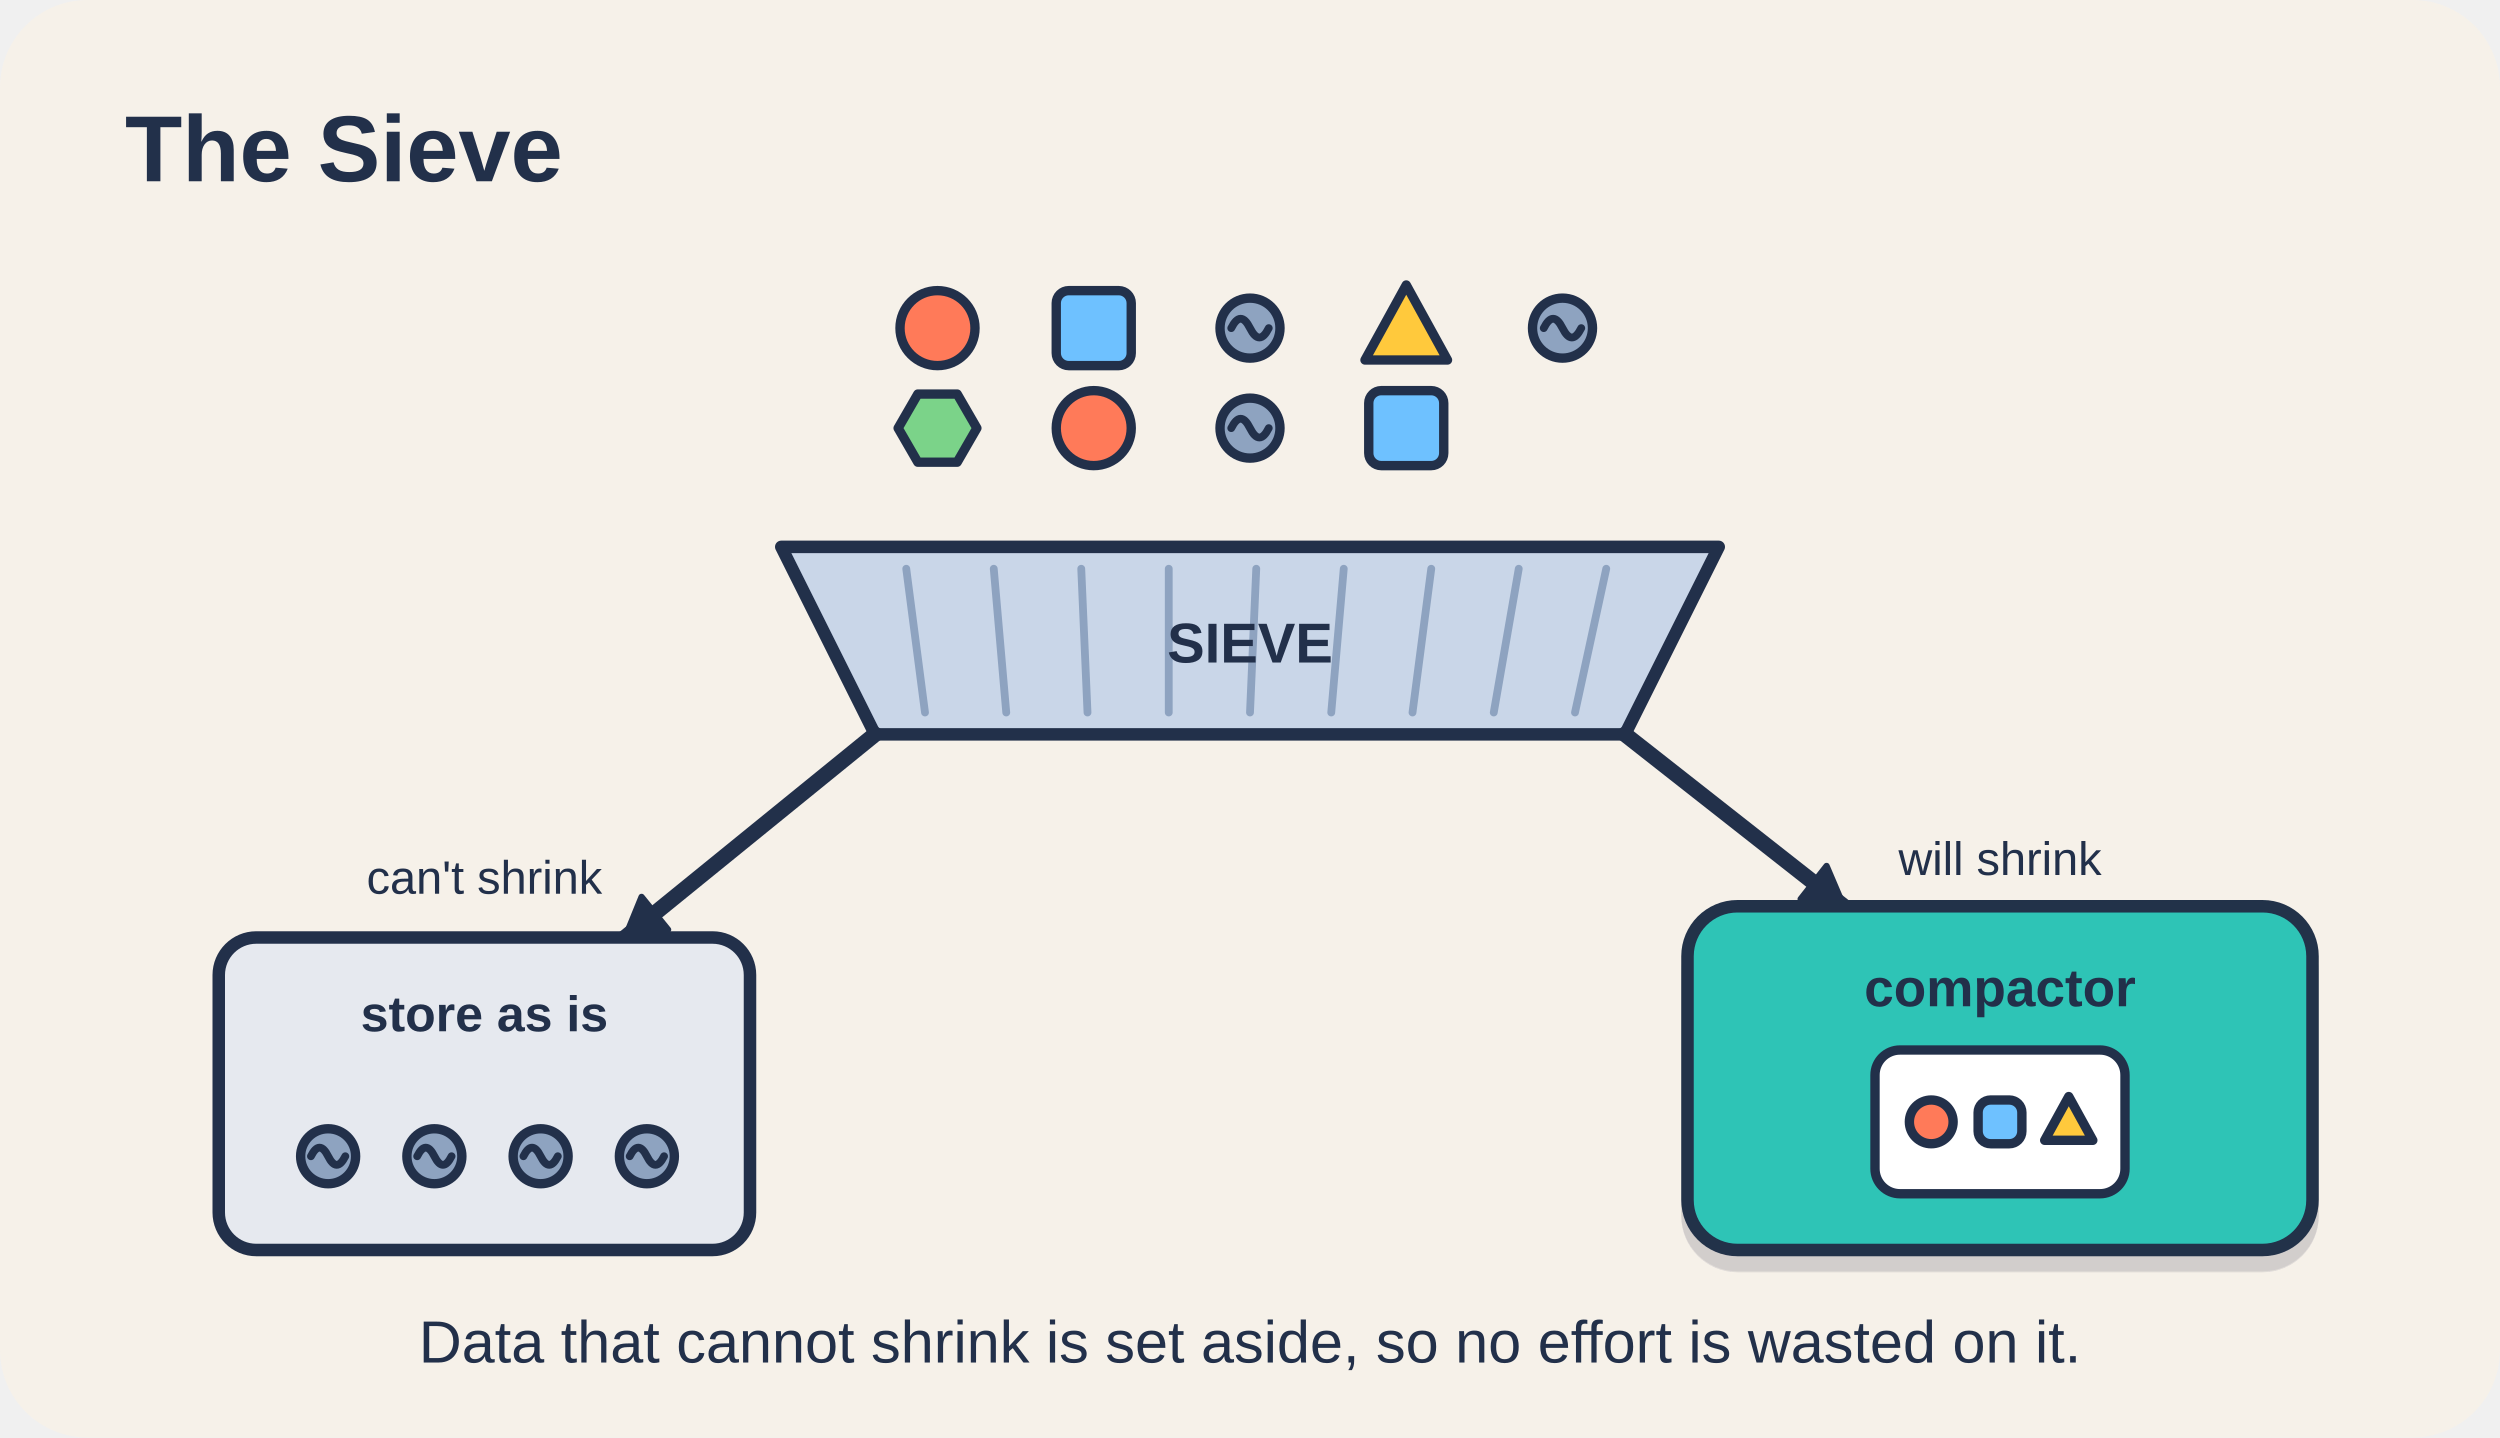
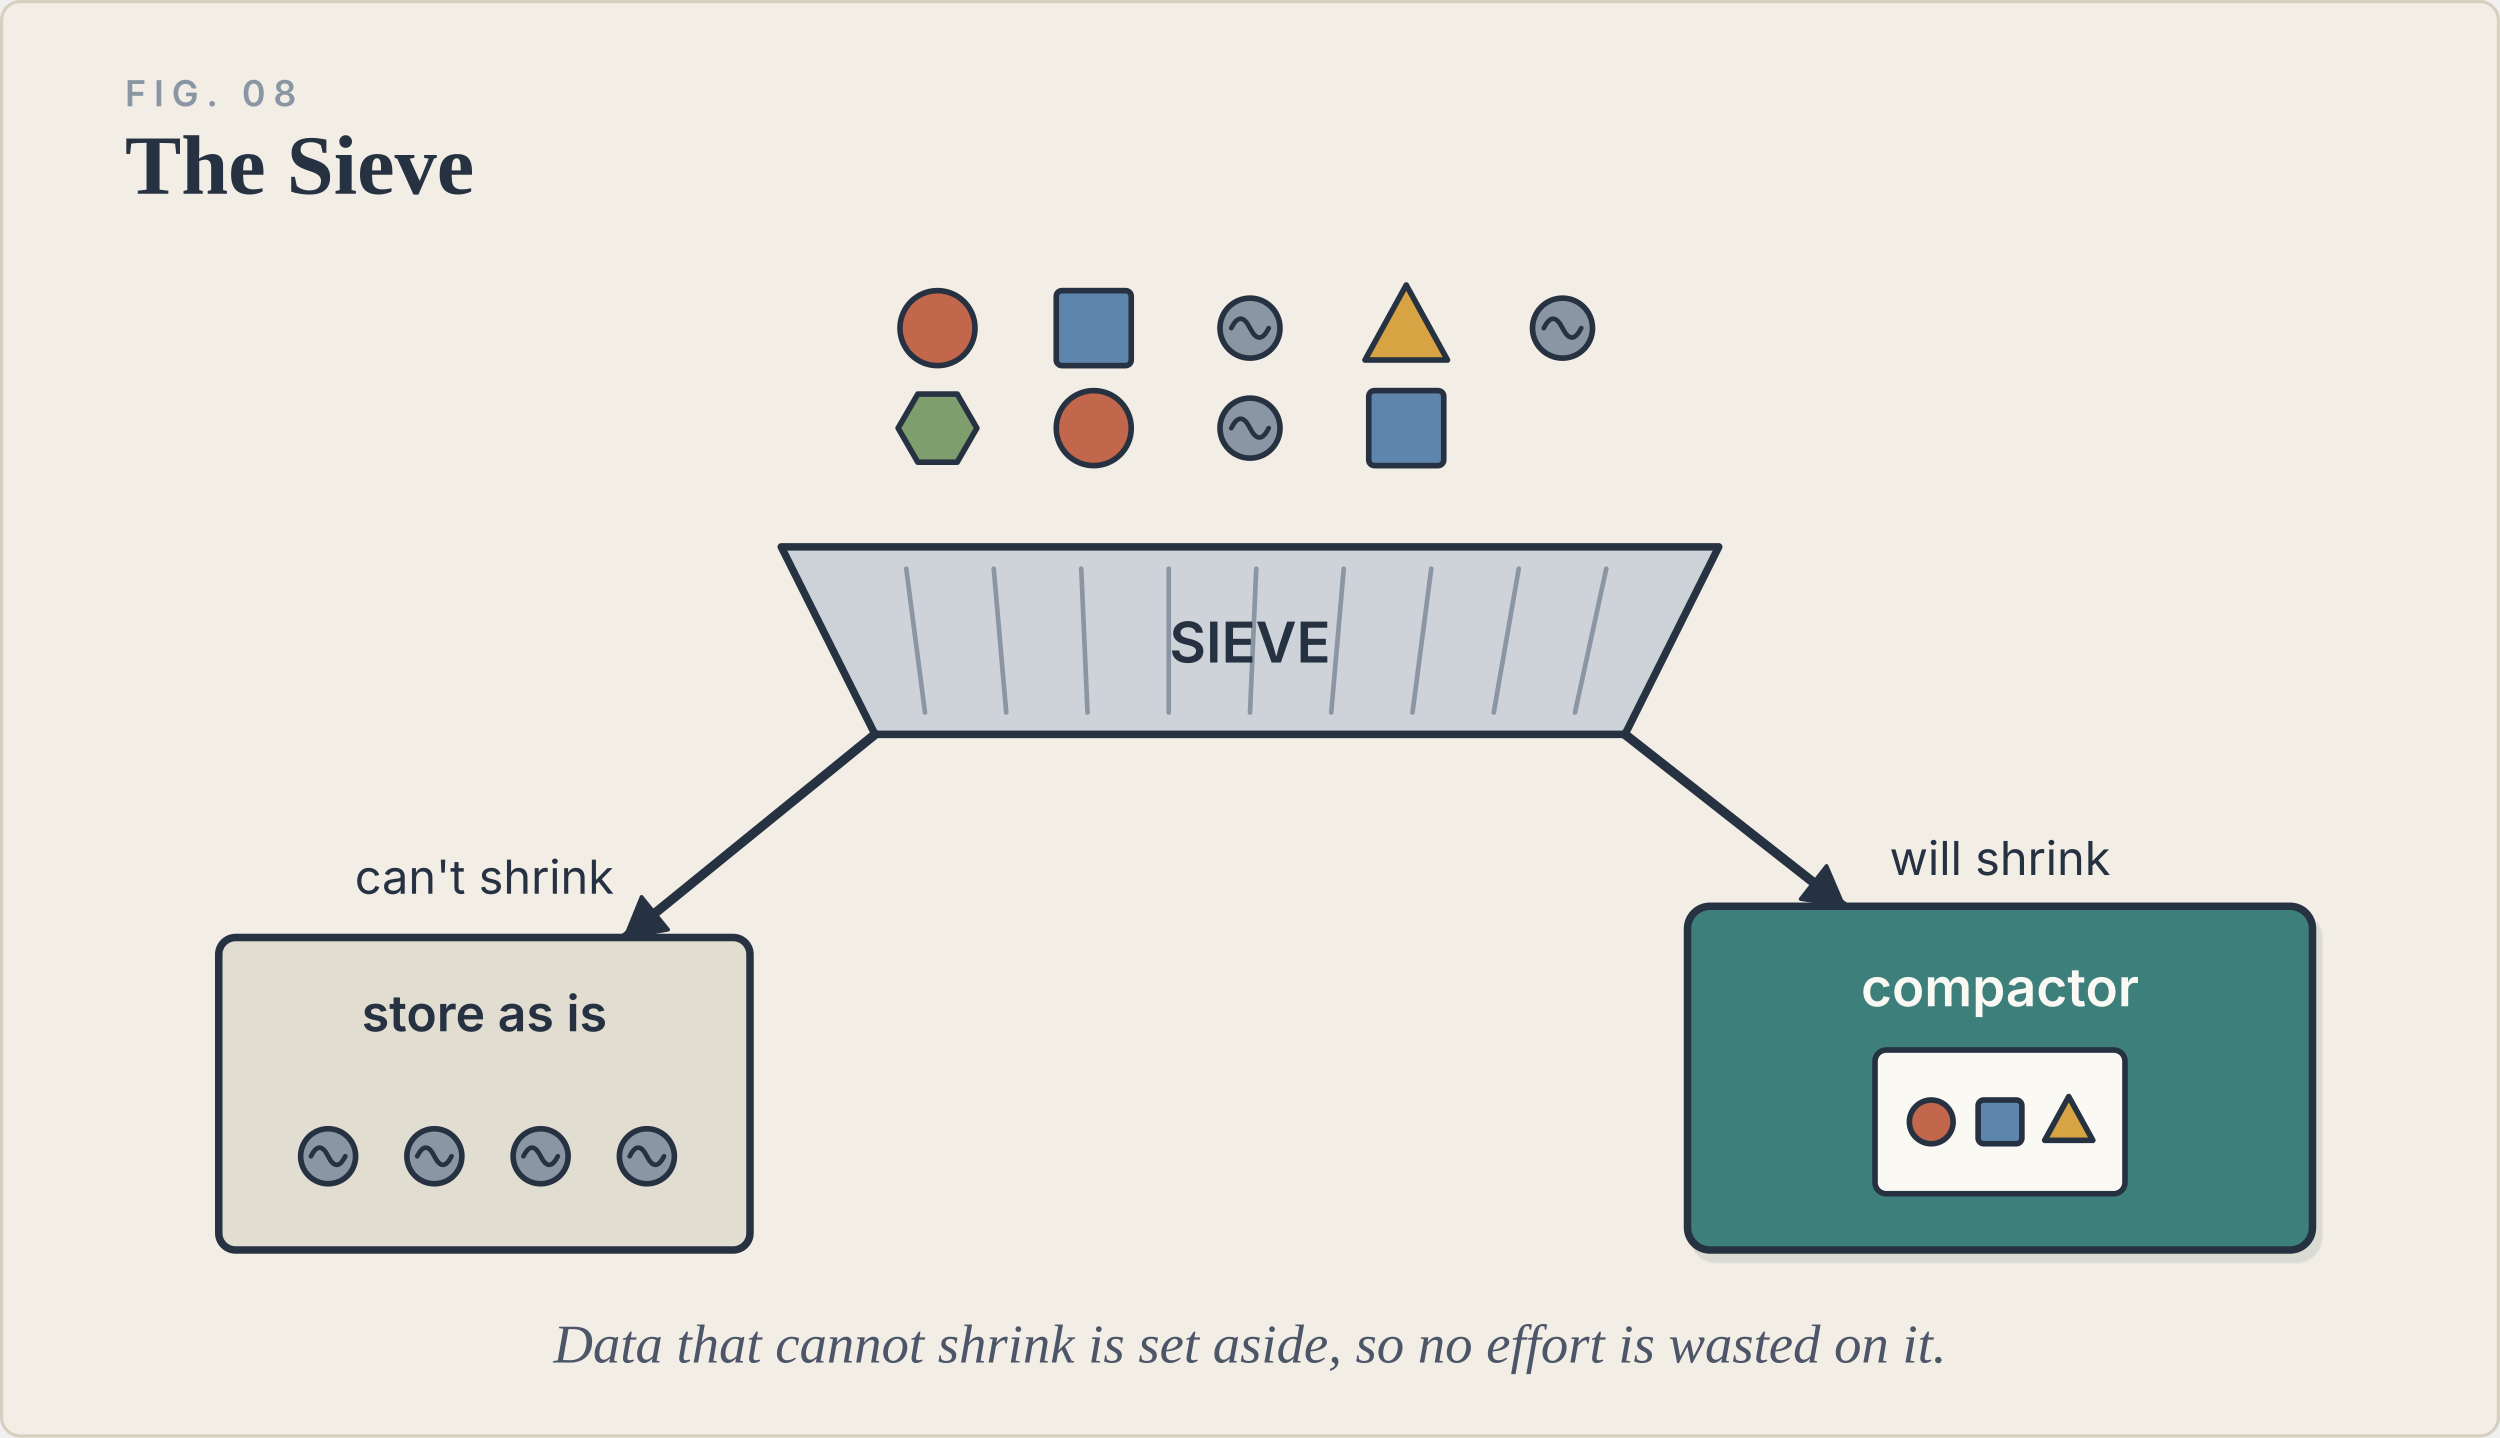
<svg xmlns="http://www.w3.org/2000/svg" viewBox="0 0 800 460" role="img" aria-label="The Sieve. Data that cannot shrink is set aside, so no effort is wasted on it.">
  <defs>
    <filter id="soft" x="-10%" y="-10%" width="130%" height="140%">
-       <feDropShadow dx="0" dy="5" stdDeviation="0" flood-color="#22304A" flood-opacity="0.18" />
+       <feDropShadow dx="2" dy="3" stdDeviation="0" flood-color="#263142" flood-opacity="0.10" />
    </filter>
  </defs>
-   <rect x="0" y="0" width="800" height="460" rx="28" fill="#F6F1E9" />
-   <g stroke="#22304A" stroke-width="4" stroke-linejoin="round" stroke-linecap="round" font-family="'Trebuchet MS', 'Arial Rounded MT Bold', 'Segoe UI', Arial, sans-serif">
-     <text x="40" y="58" font-size="30" font-weight="700" fill="#22304A" stroke="none">The Sieve</text>
-     <circle cx="300" cy="105" r="12" fill="#FF7A59" stroke-width="3" />
-     <rect x="338" y="93" width="24" height="24" rx="4" fill="#6EC1FF" stroke-width="3" />
-     <circle cx="400" cy="105" r="9.6" fill="#8EA3C0" stroke-width="3" />
-     <path d="M394.0,105 q3.0,-6.0 6.0,0 t6.0,0" fill="none" stroke-width="2.5" />
-     <polygon points="450.0,91.2 463.2,115.2 436.8,115.2" fill="#FFC93C" stroke-width="3" />
-     <circle cx="500" cy="105" r="9.6" fill="#8EA3C0" stroke-width="3" />
-     <path d="M494.0,105 q3.0,-6.0 6.0,0 t6.0,0" fill="none" stroke-width="2.5" />
-     <polygon points="312.6,137.0 306.3,147.9 293.7,147.9 287.4,137.0 293.7,126.1 306.3,126.1" fill="#7BD389" stroke-width="3" />
-     <circle cx="350" cy="137" r="12" fill="#FF7A59" stroke-width="3" />
-     <circle cx="400" cy="137" r="9.6" fill="#8EA3C0" stroke-width="3" />
-     <path d="M394.0,137 q3.0,-6.0 6.0,0 t6.0,0" fill="none" stroke-width="2.5" />
-     <rect x="438" y="125" width="24" height="24" rx="4" fill="#6EC1FF" stroke-width="3" />
-     <path d="M250,175 L550,175 L520,235 L280,235 Z" fill="#C9D6E8" stroke-width="4" />
-     <line x1="290" y1="182" x2="296" y2="228" stroke="#8EA3C0" stroke-width="2.5" />
-     <line x1="318" y1="182" x2="322" y2="228" stroke="#8EA3C0" stroke-width="2.5" />
-     <line x1="346" y1="182" x2="348" y2="228" stroke="#8EA3C0" stroke-width="2.5" />
-     <line x1="374" y1="182" x2="374" y2="228" stroke="#8EA3C0" stroke-width="2.5" />
-     <line x1="402" y1="182" x2="400" y2="228" stroke="#8EA3C0" stroke-width="2.5" />
-     <line x1="430" y1="182" x2="426" y2="228" stroke="#8EA3C0" stroke-width="2.5" />
-     <line x1="458" y1="182" x2="452" y2="228" stroke="#8EA3C0" stroke-width="2.5" />
-     <line x1="486" y1="182" x2="478" y2="228" stroke="#8EA3C0" stroke-width="2.5" />
-     <line x1="514" y1="182" x2="504" y2="228" stroke="#8EA3C0" stroke-width="2.5" />
-     <text x="400" y="212" font-size="18" font-weight="700" fill="#22304A" stroke="none" text-anchor="middle">SIEVE</text>
-     <line x1="280" y1="235" x2="200" y2="300" stroke="#22304A" stroke-width="5" />
-     <polygon points="200.0,300.0 205.3,287.0 213.8,297.5" fill="#22304A" stroke-width="2" />
-     <rect x="70" y="300" width="170" height="100" rx="12" fill="#E6E9EF" stroke-width="4" />
-     <text x="155" y="330" font-size="16" font-weight="700" fill="#22304A" stroke="none" text-anchor="middle">store as is</text>
-     <circle cx="105" cy="370" r="8.8" fill="#8EA3C0" stroke-width="3" />
-     <path d="M99.5,370 q2.75,-5.5 5.5,0 t5.5,0" fill="none" stroke-width="2.5" />
-     <circle cx="139" cy="370" r="8.8" fill="#8EA3C0" stroke-width="3" />
-     <path d="M133.5,370 q2.75,-5.5 5.5,0 t5.5,0" fill="none" stroke-width="2.5" />
-     <circle cx="173" cy="370" r="8.8" fill="#8EA3C0" stroke-width="3" />
-     <path d="M167.5,370 q2.75,-5.5 5.5,0 t5.5,0" fill="none" stroke-width="2.5" />
-     <circle cx="207" cy="370" r="8.8" fill="#8EA3C0" stroke-width="3" />
-     <path d="M201.5,370 q2.75,-5.5 5.5,0 t5.5,0" fill="none" stroke-width="2.5" />
-     <line x1="520" y1="235" x2="590" y2="290" stroke="#22304A" stroke-width="5" />
-     <polygon points="590.0,290.0 576.2,287.7 584.5,277.1" fill="#22304A" stroke-width="2" />
+   <rect x="0.5" y="0.5" width="799" height="459" rx="6" fill="#F2EEE5" stroke="#D6CFBF" stroke-width="1" />
+   <g stroke="#263142" stroke-width="2.4" stroke-linejoin="round" stroke-linecap="round" font-family="'Helvetica Neue', 'Segoe UI', Inter, Arial, sans-serif">
+     <text x="40" y="34" font-size="11.5" font-weight="600" letter-spacing="2.5" fill="#8A96A3" stroke="none">FIG. 08</text>
+     <text x="40" y="62" font-size="27" font-weight="700" fill="#263142" stroke="none" font-family="Georgia, Cambria, Caladea, 'Times New Roman', serif">The Sieve</text>
+     <circle cx="300" cy="105" r="12" fill="#C2674B" stroke-width="1.80" />
+     <rect x="338" y="93" width="24" height="24" rx="1.8" fill="#5E86AD" stroke-width="1.80" />
+     <circle cx="400" cy="105" r="9.6" fill="#8A96A3" stroke-width="1.80" />
+     <path d="M394.0,105 q3.0,-6.0 6.0,0 t6.0,0" fill="none" stroke-width="1.50" />
+     <polygon points="450.0,91.2 463.2,115.2 436.8,115.2" fill="#D8A443" stroke-width="1.80" />
+     <circle cx="500" cy="105" r="9.6" fill="#8A96A3" stroke-width="1.80" />
+     <path d="M494.0,105 q3.0,-6.0 6.0,0 t6.0,0" fill="none" stroke-width="1.50" />
+     <polygon points="312.6,137.0 306.3,147.9 293.7,147.9 287.4,137.0 293.7,126.1 306.3,126.1" fill="#7E9E6E" stroke-width="1.80" />
+     <circle cx="350" cy="137" r="12" fill="#C2674B" stroke-width="1.80" />
+     <circle cx="400" cy="137" r="9.6" fill="#8A96A3" stroke-width="1.80" />
+     <path d="M394.0,137 q3.0,-6.0 6.0,0 t6.0,0" fill="none" stroke-width="1.50" />
+     <rect x="438" y="125" width="24" height="24" rx="1.8" fill="#5E86AD" stroke-width="1.80" />
+     <path d="M250,175 L550,175 L520,235 L280,235 Z" fill="#CDD3D9" stroke-width="2.40" />
+     <line x1="290" y1="182" x2="296" y2="228" stroke="#8A96A3" stroke-width="1.50" />
+     <line x1="318" y1="182" x2="322" y2="228" stroke="#8A96A3" stroke-width="1.50" />
+     <line x1="346" y1="182" x2="348" y2="228" stroke="#8A96A3" stroke-width="1.50" />
+     <line x1="374" y1="182" x2="374" y2="228" stroke="#8A96A3" stroke-width="1.50" />
+     <line x1="402" y1="182" x2="400" y2="228" stroke="#8A96A3" stroke-width="1.50" />
+     <line x1="430" y1="182" x2="426" y2="228" stroke="#8A96A3" stroke-width="1.50" />
+     <line x1="458" y1="182" x2="452" y2="228" stroke="#8A96A3" stroke-width="1.50" />
+     <line x1="486" y1="182" x2="478" y2="228" stroke="#8A96A3" stroke-width="1.50" />
+     <line x1="514" y1="182" x2="504" y2="228" stroke="#8A96A3" stroke-width="1.50" />
+     <text x="400" y="212" font-size="18" font-weight="600" fill="#263142" stroke="none" text-anchor="middle">SIEVE</text>
+     <line x1="280" y1="235" x2="200" y2="300" stroke="#263142" stroke-width="3.00" />
+     <polygon points="200.0,300.0 205.3,287.0 213.8,297.5" fill="#263142" stroke-width="1.20" />
+     <rect x="70" y="300" width="170" height="100" rx="5.4" fill="#E2DDD1" stroke-width="2.40" />
+     <text x="155" y="330" font-size="16" font-weight="600" fill="#263142" stroke="none" text-anchor="middle">store as is</text>
+     <circle cx="105" cy="370" r="8.8" fill="#8A96A3" stroke-width="1.80" />
+     <path d="M99.5,370 q2.75,-5.5 5.5,0 t5.5,0" fill="none" stroke-width="1.50" />
+     <circle cx="139" cy="370" r="8.8" fill="#8A96A3" stroke-width="1.80" />
+     <path d="M133.5,370 q2.75,-5.5 5.5,0 t5.5,0" fill="none" stroke-width="1.50" />
+     <circle cx="173" cy="370" r="8.8" fill="#8A96A3" stroke-width="1.80" />
+     <path d="M167.5,370 q2.75,-5.5 5.5,0 t5.5,0" fill="none" stroke-width="1.50" />
+     <circle cx="207" cy="370" r="8.8" fill="#8A96A3" stroke-width="1.80" />
+     <path d="M201.5,370 q2.75,-5.5 5.5,0 t5.5,0" fill="none" stroke-width="1.50" />
+     <line x1="520" y1="235" x2="590" y2="290" stroke="#263142" stroke-width="3.00" />
+     <polygon points="590.0,290.0 576.2,287.7 584.5,277.1" fill="#263142" stroke-width="1.20" />
    <g filter="url(#soft)">
-       <rect x="540" y="290" width="200" height="110" rx="16" fill="#2EC4B6" stroke-width="4" />
+       <rect x="540" y="290" width="200" height="110" rx="7.2" fill="#3E7F7A" stroke-width="2.40" />
    </g>
-     <text x="640" y="322" font-size="17" font-weight="700" fill="#22304A" stroke="none" text-anchor="middle">compactor</text>
-     <rect x="600" y="336" width="80" height="46" rx="8" fill="#FFFFFF" stroke-width="3" />
-     <circle cx="618" cy="359" r="7" fill="#FF7A59" stroke-width="3" />
-     <rect x="633" y="352" width="14" height="14" rx="4" fill="#6EC1FF" stroke-width="3" />
-     <polygon points="662.0,350.9 669.7,364.9 654.3,364.9" fill="#FFC93C" stroke-width="3" />
-     <text x="155" y="286" font-size="15" font-weight="400" fill="#22304A" stroke="none" text-anchor="middle">can't shrink</text>
-     <text x="640" y="280" font-size="15" font-weight="400" fill="#22304A" stroke="none" text-anchor="middle">will shrink</text>
-     <text x="400.0" y="436" font-size="19" fill="#22304A" stroke="none" text-anchor="middle">Data that cannot shrink is set aside, so no effort is wasted on it.</text>
+     <text x="640" y="322" font-size="17" font-weight="600" fill="#FBF9F4" stroke="none" text-anchor="middle">compactor</text>
+     <rect x="600" y="336" width="80" height="46" rx="3.6" fill="#FBF9F4" stroke-width="1.80" />
+     <circle cx="618" cy="359" r="7" fill="#C2674B" stroke-width="1.80" />
+     <rect x="633" y="352" width="14" height="14" rx="1.8" fill="#5E86AD" stroke-width="1.80" />
+     <polygon points="662.0,350.9 669.7,364.9 654.3,364.9" fill="#D8A443" stroke-width="1.80" />
+     <text x="155" y="286" font-size="15" font-weight="400" fill="#263142" stroke="none" text-anchor="middle">can't shrink</text>
+     <text x="640" y="280" font-size="15" font-weight="400" fill="#263142" stroke="none" text-anchor="middle">will shrink</text>
+     <text x="400.0" y="436" font-size="17.5" font-style="italic" fill="#4C5668" stroke="none" text-anchor="middle" font-family="Georgia, Cambria, Caladea, 'Times New Roman', serif">Data that cannot shrink is set aside, so no effort is wasted on it.</text>
  </g>
</svg>
